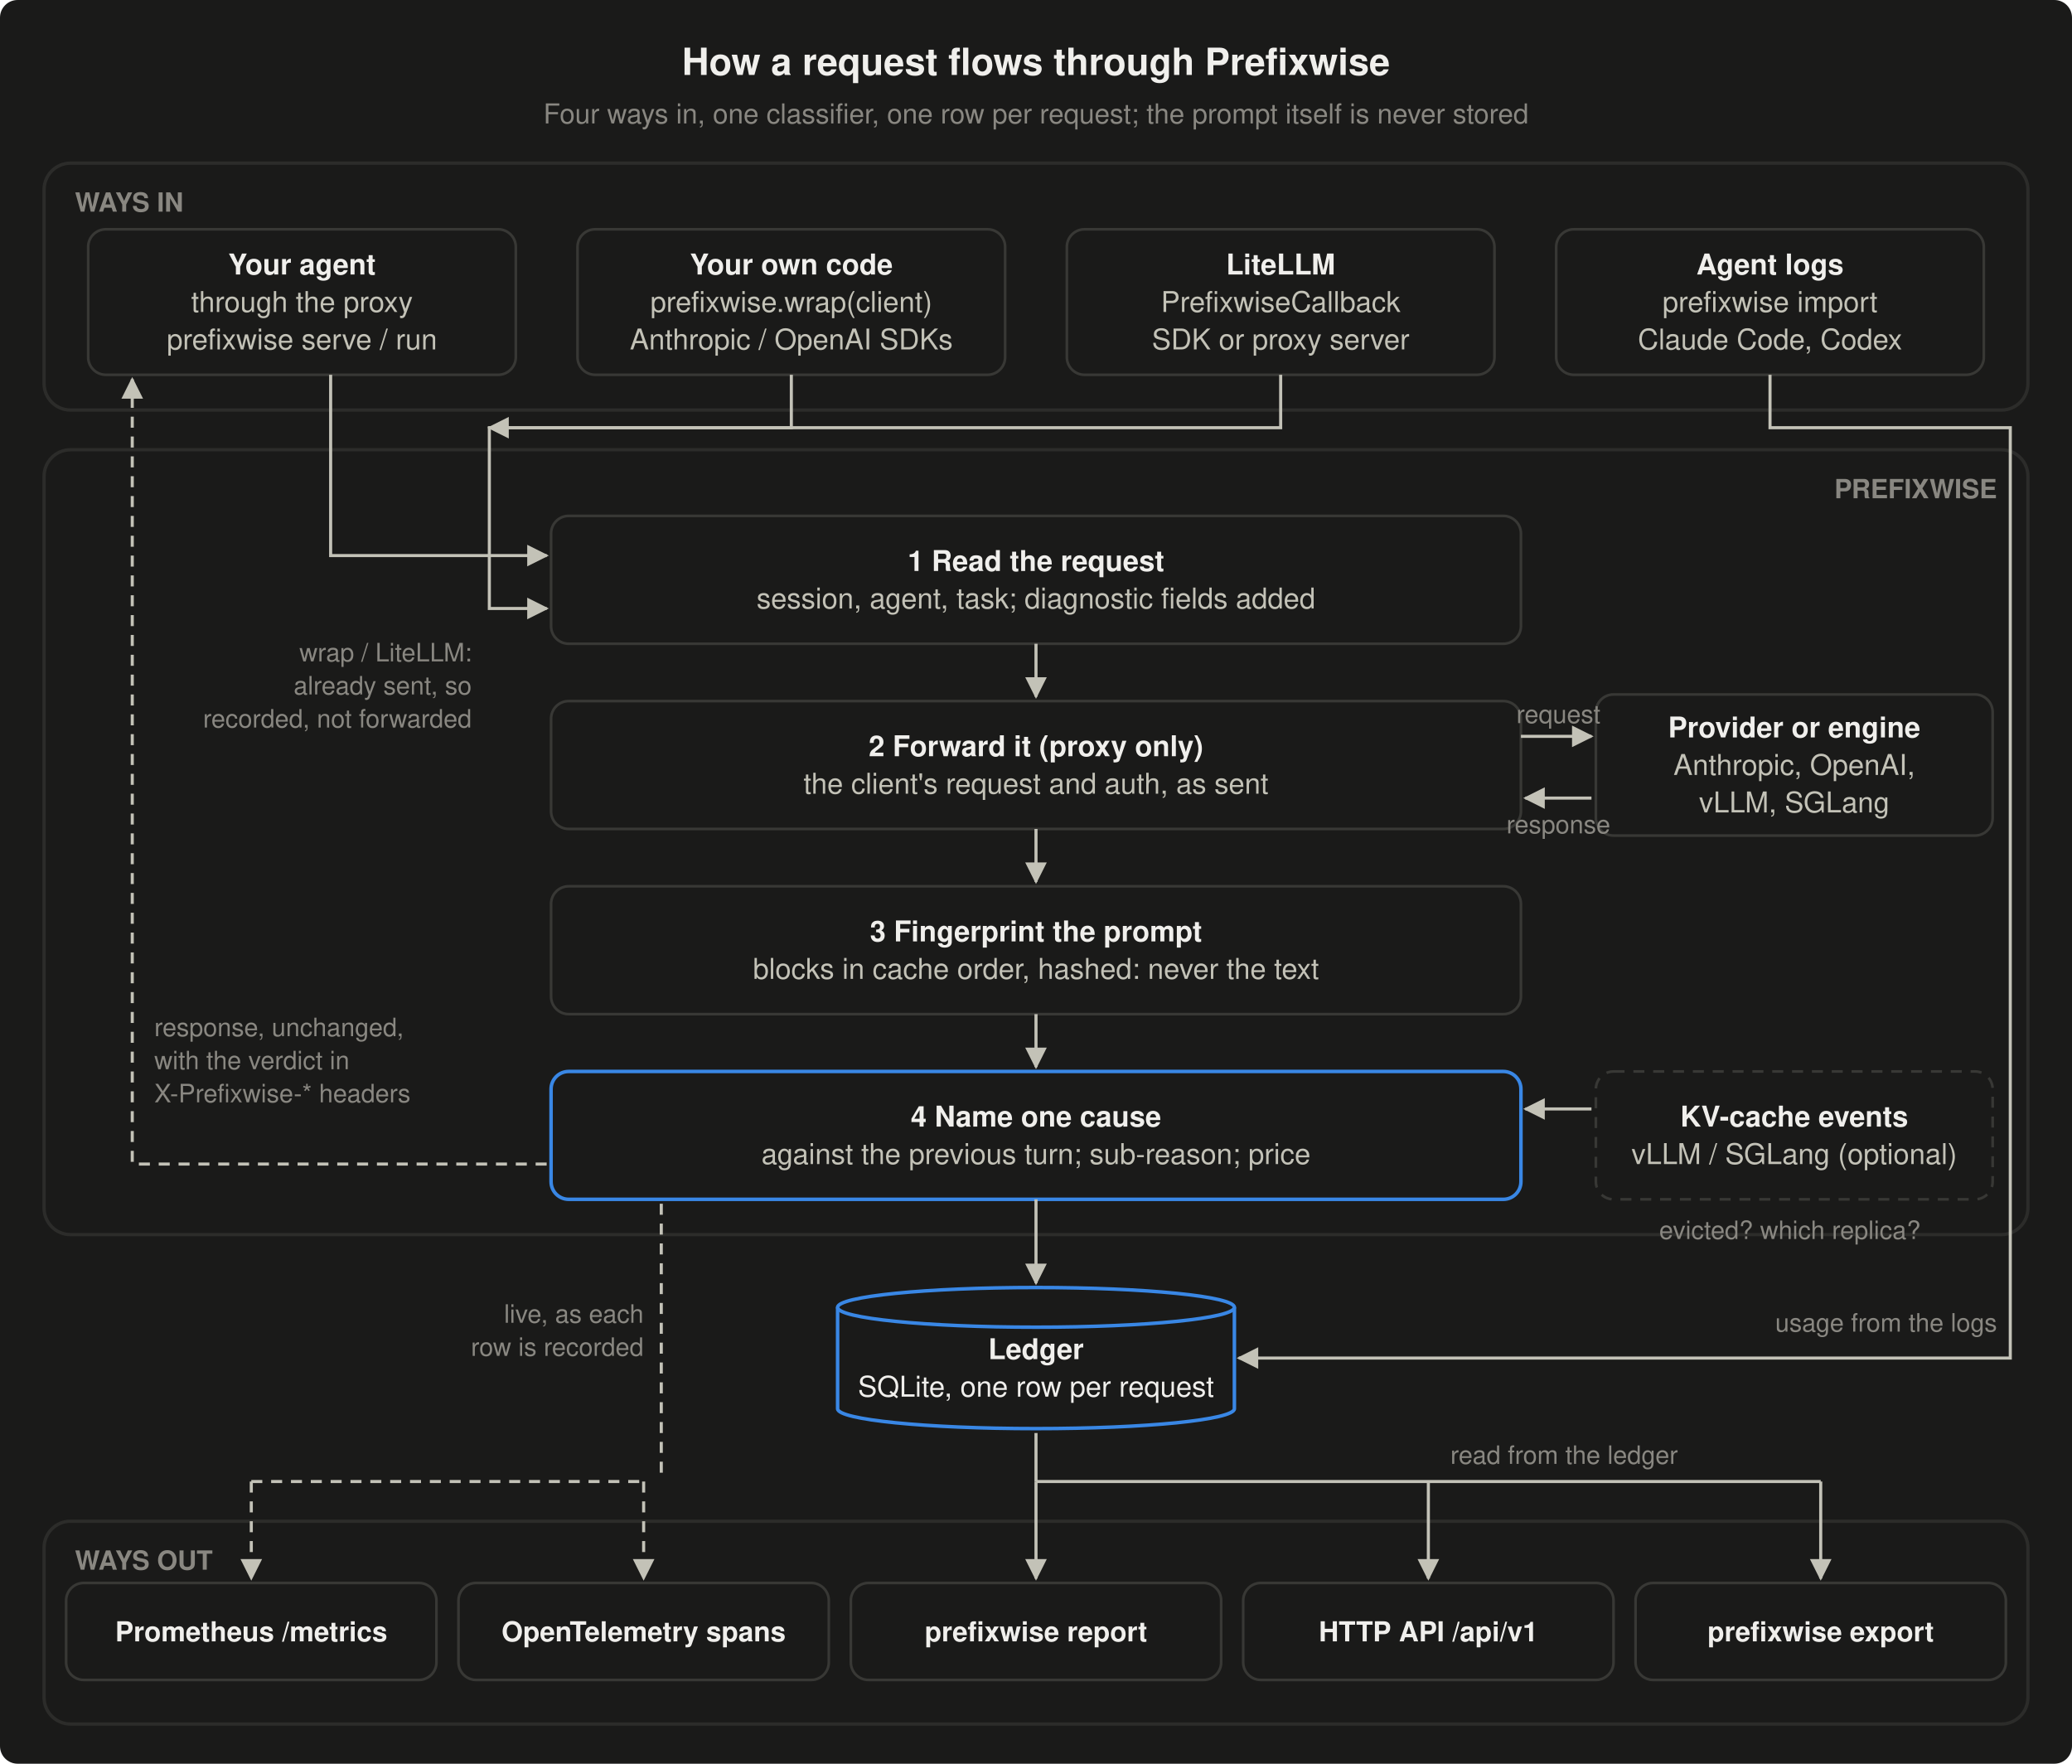
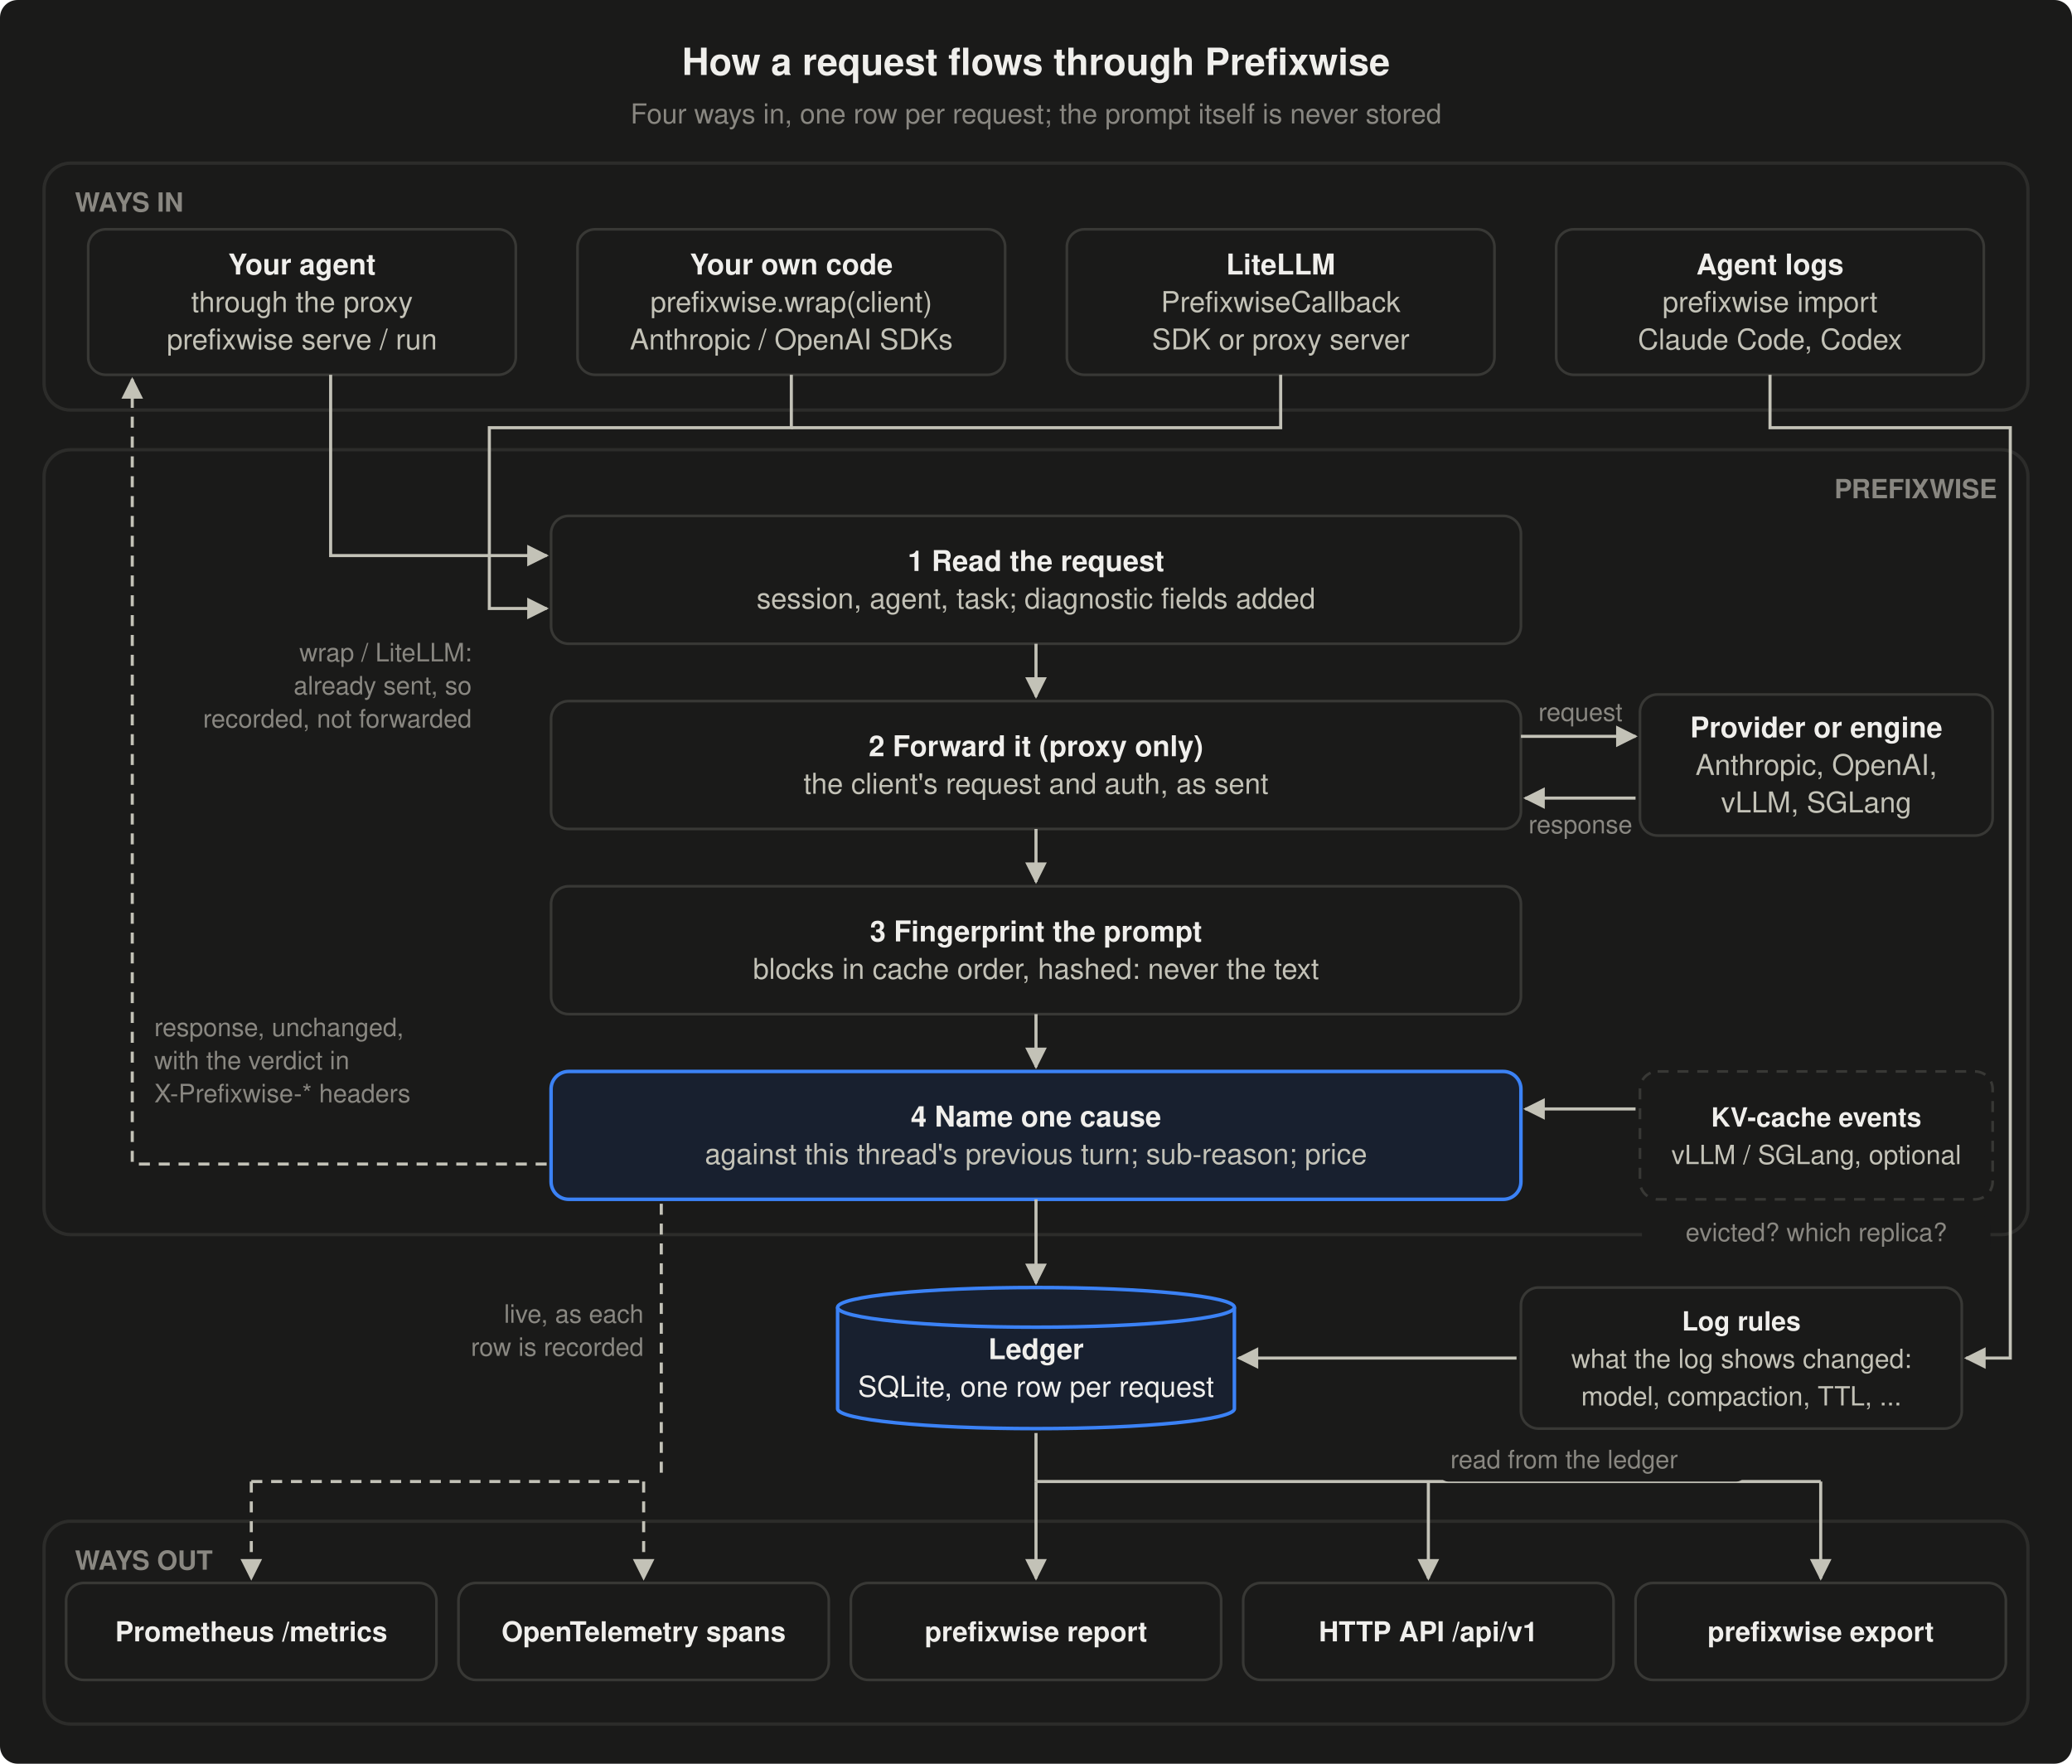
- <svg xmlns="http://www.w3.org/2000/svg" width="940" height="800" viewBox="0 0 940 800" role="img" aria-label="How a request flows through Prefixwise: four ways in; read, forward (proxy only), fingerprint and name one cause; the response back with the verdict in headers; one ledger row; Prometheus and OpenTelemetry live, report, API and export from the ledger" font-family="system-ui, -apple-system, 'Segoe UI', Helvetica, Arial, sans-serif">
+ <svg xmlns="http://www.w3.org/2000/svg" width="940" height="800" viewBox="0 0 940 800" role="img" aria-label="How a request flows through Prefixwise: four ways in; read, forward (proxy only), fingerprint and name one cause; the response back with the verdict in headers; agent logs through their own rules; one ledger row; Prometheus and OpenTelemetry live, report, API and export from the ledger" font-family="system-ui, -apple-system, 'Segoe UI', Helvetica, Arial, sans-serif">
  <defs>
    <marker id="a" viewBox="0 0 10 10" refX="9" refY="5" markerWidth="7" markerHeight="7" orient="auto-start-reverse">
      <path d="M0,0 L10,5 L0,10 z" fill="#c3c2b7" />
    </marker>
  </defs>
  <rect width="940" height="800" rx="8" fill="#1a1a19" />
  <text x="470.0" y="34.0" fill="#f0efec" font-size="17" text-anchor="middle" font-weight="600">How a request flows through Prefixwise</text>
-   <text x="470.0" y="56.0" fill="#898781" font-size="12.5" text-anchor="middle" font-weight="400">Four ways in, one classifier, one row per request; the prompt itself is never stored</text>
+   <text x="470.0" y="56.0" fill="#898781" font-size="12.5" text-anchor="middle" font-weight="400">Four ways in, one row per request; the prompt itself is never stored</text>
  <rect x="20" y="74" width="900" height="112" rx="12" fill="none" stroke="#2c2c2a" stroke-width="1.5" />
  <text x="34.0" y="96.0" fill="#898781" font-size="12" text-anchor="start" font-weight="600">WAYS IN</text>
  <rect x="40" y="104" width="194" height="66" rx="8" fill="#1a1a19" stroke="#383835" stroke-width="1.2" />
  <text x="137.0" y="124.5" fill="#f0efec" font-size="13" text-anchor="middle" font-weight="600">Your agent</text>
  <text x="137.0" y="141.5" fill="#c3c2b7" font-size="13" text-anchor="middle" font-weight="400">through the proxy</text>
  <text x="137.0" y="158.5" fill="#c3c2b7" font-size="13" text-anchor="middle" font-weight="400">prefixwise serve / run</text>
  <rect x="262" y="104" width="194" height="66" rx="8" fill="#1a1a19" stroke="#383835" stroke-width="1.2" />
  <text x="359.0" y="124.5" fill="#f0efec" font-size="13" text-anchor="middle" font-weight="600">Your own code</text>
  <text x="359.0" y="141.5" fill="#c3c2b7" font-size="13" text-anchor="middle" font-weight="400">prefixwise.wrap(client)</text>
  <text x="359.0" y="158.5" fill="#c3c2b7" font-size="13" text-anchor="middle" font-weight="400">Anthropic / OpenAI SDKs</text>
  <rect x="484" y="104" width="194" height="66" rx="8" fill="#1a1a19" stroke="#383835" stroke-width="1.2" />
  <text x="581.0" y="124.5" fill="#f0efec" font-size="13" text-anchor="middle" font-weight="600">LiteLLM</text>
  <text x="581.0" y="141.5" fill="#c3c2b7" font-size="13" text-anchor="middle" font-weight="400">PrefixwiseCallback</text>
  <text x="581.0" y="158.5" fill="#c3c2b7" font-size="13" text-anchor="middle" font-weight="400">SDK or proxy server</text>
  <rect x="706" y="104" width="194" height="66" rx="8" fill="#1a1a19" stroke="#383835" stroke-width="1.2" />
  <text x="803.0" y="124.5" fill="#f0efec" font-size="13" text-anchor="middle" font-weight="600">Agent logs</text>
  <text x="803.0" y="141.5" fill="#c3c2b7" font-size="13" text-anchor="middle" font-weight="400">prefixwise import</text>
  <text x="803.0" y="158.5" fill="#c3c2b7" font-size="13" text-anchor="middle" font-weight="400">Claude Code, Codex</text>
  <rect x="20" y="204" width="900" height="356" rx="12" fill="none" stroke="#2c2c2a" stroke-width="1.5" />
  <text x="906.0" y="226.0" fill="#898781" font-size="12" text-anchor="end" font-weight="600">PREFIXWISE</text>
  <rect x="250" y="234" width="440" height="58" rx="8" fill="#1a1a19" stroke="#383835" stroke-width="1.2" />
  <text x="470.0" y="259.0" fill="#f0efec" font-size="13" text-anchor="middle" font-weight="600">1  Read the request</text>
  <text x="470.0" y="276.0" fill="#c3c2b7" font-size="13" text-anchor="middle" font-weight="400">session, agent, task; diagnostic fields added</text>
  <rect x="250" y="318" width="440" height="58" rx="8" fill="#1a1a19" stroke="#383835" stroke-width="1.2" />
  <text x="470.0" y="343.0" fill="#f0efec" font-size="13" text-anchor="middle" font-weight="600">2  Forward it (proxy only)</text>
  <text x="470.0" y="360.0" fill="#c3c2b7" font-size="13" text-anchor="middle" font-weight="400">the client's request and auth, as sent</text>
  <rect x="250" y="402" width="440" height="58" rx="8" fill="#1a1a19" stroke="#383835" stroke-width="1.2" />
  <text x="470.0" y="427.0" fill="#f0efec" font-size="13" text-anchor="middle" font-weight="600">3  Fingerprint the prompt</text>
  <text x="470.0" y="444.0" fill="#c3c2b7" font-size="13" text-anchor="middle" font-weight="400">blocks in cache order, hashed: never the text</text>
-   <rect x="250" y="486" width="440" height="58" rx="8" fill="#1a1a19" stroke="#3987e5" stroke-width="1.6" />
+   <rect x="250" y="486" width="440" height="58" rx="8" fill="#18202f" stroke="#3b82f6" stroke-width="1.6" />
  <text x="470.0" y="511.0" fill="#f0efec" font-size="13" text-anchor="middle" font-weight="600">4  Name one cause</text>
-   <text x="470.0" y="528.0" fill="#c3c2b7" font-size="13" text-anchor="middle" font-weight="400">against the previous turn; sub-reason; price</text>
+   <text x="470.0" y="528.0" fill="#c3c2b7" font-size="13" text-anchor="middle" font-weight="400">against this thread's previous turn; sub-reason; price</text>
  <path d="M470.0,292.0 L470.0,316.0" fill="none" stroke="#c3c2b7" stroke-width="1.4" marker-end="url(#a)" />
  <path d="M470.0,376.0 L470.0,400.0" fill="none" stroke="#c3c2b7" stroke-width="1.4" marker-end="url(#a)" />
  <path d="M470.0,460.0 L470.0,484.0" fill="none" stroke="#c3c2b7" stroke-width="1.4" marker-end="url(#a)" />
  <path d="M150.0,170.0 L150.0,252.0 L248.0,252.0" fill="none" stroke="#c3c2b7" stroke-width="1.4" marker-end="url(#a)" />
  <path d="M359.0,170.0 L359.0,194.0 L222.0,194.0 L222.0,276.0 L248.0,276.0" fill="none" stroke="#c3c2b7" stroke-width="1.4" marker-end="url(#a)" />
-   <path d="M581.0,170.0 L581.0,194.0 L222.0,194.0" fill="none" stroke="#c3c2b7" stroke-width="1.4" marker-end="url(#a)" />
+   <path d="M581.0,170.0 L581.0,194.0 L359.0,194.0" fill="none" stroke="#c3c2b7" stroke-width="1.4" />
  <text x="214.0" y="300.0" fill="#898781" font-size="11.5" text-anchor="end" font-weight="400">wrap / LiteLLM:</text>
  <text x="214.0" y="315.0" fill="#898781" font-size="11.5" text-anchor="end" font-weight="400">already sent, so</text>
  <text x="214.0" y="330.0" fill="#898781" font-size="11.5" text-anchor="end" font-weight="400">recorded, not forwarded</text>
  <path d="M248.0,528.0 L60.0,528.0 L60.0,172.0" fill="none" stroke="#c3c2b7" stroke-width="1.4" stroke-dasharray="5 4" marker-end="url(#a)" />
  <text x="70.0" y="470.0" fill="#898781" font-size="11.5" text-anchor="start" font-weight="400">response, unchanged,</text>
  <text x="70.0" y="485.0" fill="#898781" font-size="11.5" text-anchor="start" font-weight="400">with the verdict in</text>
  <text x="70.0" y="500.0" fill="#898781" font-size="11.5" text-anchor="start" font-weight="400">X-Prefixwise-* headers</text>
-   <rect x="724" y="315" width="180" height="64" rx="8" fill="#1a1a19" stroke="#383835" stroke-width="1.2" />
-   <text x="814.0" y="334.5" fill="#f0efec" font-size="13" text-anchor="middle" font-weight="600">Provider or engine</text>
-   <text x="814.0" y="351.5" fill="#c3c2b7" font-size="13" text-anchor="middle" font-weight="400">Anthropic, OpenAI,</text>
-   <text x="814.0" y="368.5" fill="#c3c2b7" font-size="13" text-anchor="middle" font-weight="400">vLLM, SGLang</text>
-   <path d="M690.0,334.0 L722.0,334.0" fill="none" stroke="#c3c2b7" stroke-width="1.4" marker-end="url(#a)" />
-   <text x="707.0" y="328.0" fill="#898781" font-size="11.5" text-anchor="middle" font-weight="400">request</text>
-   <path d="M722.0,362.0 L692.0,362.0" fill="none" stroke="#c3c2b7" stroke-width="1.4" marker-end="url(#a)" />
-   <text x="707.0" y="378.0" fill="#898781" font-size="11.5" text-anchor="middle" font-weight="400">response</text>
-   <rect x="724" y="486" width="180" height="58" rx="8" fill="#1a1a19" stroke="#383835" stroke-width="1.2" stroke-dasharray="5 4" />
-   <text x="814.0" y="511.0" fill="#f0efec" font-size="13" text-anchor="middle" font-weight="600">KV-cache events</text>
-   <text x="814.0" y="528.0" fill="#c3c2b7" font-size="13" text-anchor="middle" font-weight="400">vLLM / SGLang (optional)</text>
-   <path d="M722.0,503.0 L692.0,503.0" fill="none" stroke="#c3c2b7" stroke-width="1.4" marker-end="url(#a)" />
-   <text x="812.0" y="562.0" fill="#898781" font-size="11.5" text-anchor="middle" font-weight="400">evicted? which replica?</text>
-   <path d="M380,593 V639 A90.0,9 0 0 0 560,639 V593" fill="#1a1a19" stroke="#3987e5" stroke-width="1.6" />
-   <ellipse cx="470.0" cy="593" rx="90.0" ry="9" fill="#1a1a19" stroke="#3987e5" stroke-width="1.6" />
+   <rect x="744" y="315" width="160" height="64" rx="8" fill="#1a1a19" stroke="#383835" stroke-width="1.2" />
+   <text x="824.0" y="334.5" fill="#f0efec" font-size="13" text-anchor="middle" font-weight="600">Provider or engine</text>
+   <text x="824.0" y="351.5" fill="#c3c2b7" font-size="13" text-anchor="middle" font-weight="400">Anthropic, OpenAI,</text>
+   <text x="824.0" y="368.5" fill="#c3c2b7" font-size="13" text-anchor="middle" font-weight="400">vLLM, SGLang</text>
+   <path d="M690.0,334.0 L742.0,334.0" fill="none" stroke="#c3c2b7" stroke-width="1.4" marker-end="url(#a)" />
+   <text x="717.0" y="327.0" fill="#898781" font-size="11.5" text-anchor="middle" font-weight="400">request</text>
+   <path d="M742.0,362.0 L692.0,362.0" fill="none" stroke="#c3c2b7" stroke-width="1.4" marker-end="url(#a)" />
+   <text x="717.0" y="378.0" fill="#898781" font-size="11.5" text-anchor="middle" font-weight="400">response</text>
+   <rect x="744" y="486" width="160" height="58" rx="8" fill="#1a1a19" stroke="#383835" stroke-width="1.2" stroke-dasharray="5 4" />
+   <text x="824.0" y="511.0" fill="#f0efec" font-size="12" text-anchor="middle" font-weight="600">KV-cache events</text>
+   <text x="824.0" y="528.0" fill="#c3c2b7" font-size="12" text-anchor="middle" font-weight="400">vLLM / SGLang, optional</text>
+   <path d="M742.0,503.0 L692.0,503.0" fill="none" stroke="#c3c2b7" stroke-width="1.4" marker-end="url(#a)" />
+   <rect x="744.9" y="551.5" width="158.1" height="17.5" rx="4" fill="#1a1a19" />
+   <text x="824.0" y="563.0" fill="#898781" font-size="11.5" text-anchor="middle" font-weight="400">evicted? which replica?</text>
+   <rect x="690" y="584" width="200" height="64" rx="8" fill="#1a1a19" stroke="#383835" stroke-width="1.2" />
+   <text x="790.0" y="603.5" fill="#f0efec" font-size="12" text-anchor="middle" font-weight="600">Log rules</text>
+   <text x="790.0" y="620.5" fill="#c3c2b7" font-size="12" text-anchor="middle" font-weight="400">what the log shows changed:</text>
+   <text x="790.0" y="637.5" fill="#c3c2b7" font-size="12" text-anchor="middle" font-weight="400">model, compaction, TTL, ...</text>
+   <path d="M803.0,170.0 L803.0,194.0 L912.0,194.0 L912.0,616.0 L892.0,616.0" fill="none" stroke="#c3c2b7" stroke-width="1.4" marker-end="url(#a)" />
+   <path d="M688.0,616.0 L562.0,616.0" fill="none" stroke="#c3c2b7" stroke-width="1.4" marker-end="url(#a)" />
+   <path d="M380,593 V639 A90.0,9 0 0 0 560,639 V593" fill="#18202f" stroke="#3b82f6" stroke-width="1.6" />
+   <ellipse cx="470.0" cy="593" rx="90.0" ry="9" fill="#18202f" stroke="#3b82f6" stroke-width="1.6" />
  <text x="470.0" y="616.5" fill="#f0efec" font-size="13" text-anchor="middle" font-weight="600">Ledger</text>
  <text x="470.0" y="633.5" fill="#f0efec" font-size="13" text-anchor="middle" font-weight="400">SQLite, one row per request</text>
  <path d="M470.0,544.0 L470.0,582.0" fill="none" stroke="#c3c2b7" stroke-width="1.4" marker-end="url(#a)" />
-   <path d="M803.0,170.0 L803.0,194.0 L912.0,194.0 L912.0,616.0 L562.0,616.0" fill="none" stroke="#c3c2b7" stroke-width="1.4" marker-end="url(#a)" />
-   <text x="906.0" y="604.0" fill="#898781" font-size="11.5" text-anchor="end" font-weight="400">usage from the logs</text>
  <rect x="20" y="690" width="900" height="92" rx="12" fill="none" stroke="#2c2c2a" stroke-width="1.5" />
  <text x="34.0" y="712.0" fill="#898781" font-size="12" text-anchor="start" font-weight="600">WAYS OUT</text>
  <rect x="30.0" y="718" width="168" height="44" rx="8" fill="#1a1a19" stroke="#383835" stroke-width="1.2" />
  <text x="114.0" y="744.5" fill="#f0efec" font-size="12.5" text-anchor="middle" font-weight="600">Prometheus /metrics</text>
  <rect x="208.0" y="718" width="168" height="44" rx="8" fill="#1a1a19" stroke="#383835" stroke-width="1.2" />
  <text x="292.0" y="744.5" fill="#f0efec" font-size="12.5" text-anchor="middle" font-weight="600">OpenTelemetry spans</text>
  <rect x="386.0" y="718" width="168" height="44" rx="8" fill="#1a1a19" stroke="#383835" stroke-width="1.2" />
  <text x="470.0" y="744.5" fill="#f0efec" font-size="12.5" text-anchor="middle" font-weight="600">prefixwise report</text>
  <rect x="564.0" y="718" width="168" height="44" rx="8" fill="#1a1a19" stroke="#383835" stroke-width="1.2" />
  <text x="648.0" y="744.5" fill="#f0efec" font-size="12.5" text-anchor="middle" font-weight="600">HTTP API /api/v1</text>
  <rect x="742.0" y="718" width="168" height="44" rx="8" fill="#1a1a19" stroke="#383835" stroke-width="1.2" />
  <text x="826.0" y="744.5" fill="#f0efec" font-size="12.5" text-anchor="middle" font-weight="600">prefixwise export</text>
  <path d="M300,546 V672 M114.0,672 H292.0" fill="none" stroke="#c3c2b7" stroke-width="1.4" stroke-dasharray="5 4" />
  <path d="M114.0,672.0 L114.0,716.0" fill="none" stroke="#c3c2b7" stroke-width="1.4" stroke-dasharray="5 4" marker-end="url(#a)" />
  <path d="M292.0,672.0 L292.0,716.0" fill="none" stroke="#c3c2b7" stroke-width="1.4" stroke-dasharray="5 4" marker-end="url(#a)" />
  <text x="292.0" y="600.0" fill="#898781" font-size="11.5" text-anchor="end" font-weight="400">live, as each</text>
  <text x="292.0" y="615.0" fill="#898781" font-size="11.5" text-anchor="end" font-weight="400">row is recorded</text>
  <path d="M470.0,650 V672 M470.0,672 H826.0" fill="none" stroke="#c3c2b7" stroke-width="1.4" />
  <path d="M470.0,672.0 L470.0,716.0" fill="none" stroke="#c3c2b7" stroke-width="1.4" marker-end="url(#a)" />
  <path d="M648.0,672.0 L648.0,716.0" fill="none" stroke="#c3c2b7" stroke-width="1.4" marker-end="url(#a)" />
  <path d="M826.0,672.0 L826.0,716.0" fill="none" stroke="#c3c2b7" stroke-width="1.4" marker-end="url(#a)" />
-   <text x="658.0" y="664.0" fill="#898781" font-size="11.5" text-anchor="start" font-weight="400">read from the ledger</text>
+   <rect x="653.0" y="654.5" width="138.8" height="17.5" rx="4" fill="#1a1a19" />
+   <text x="658.0" y="666.0" fill="#898781" font-size="11.5" text-anchor="start" font-weight="400">read from the ledger</text>
</svg>
